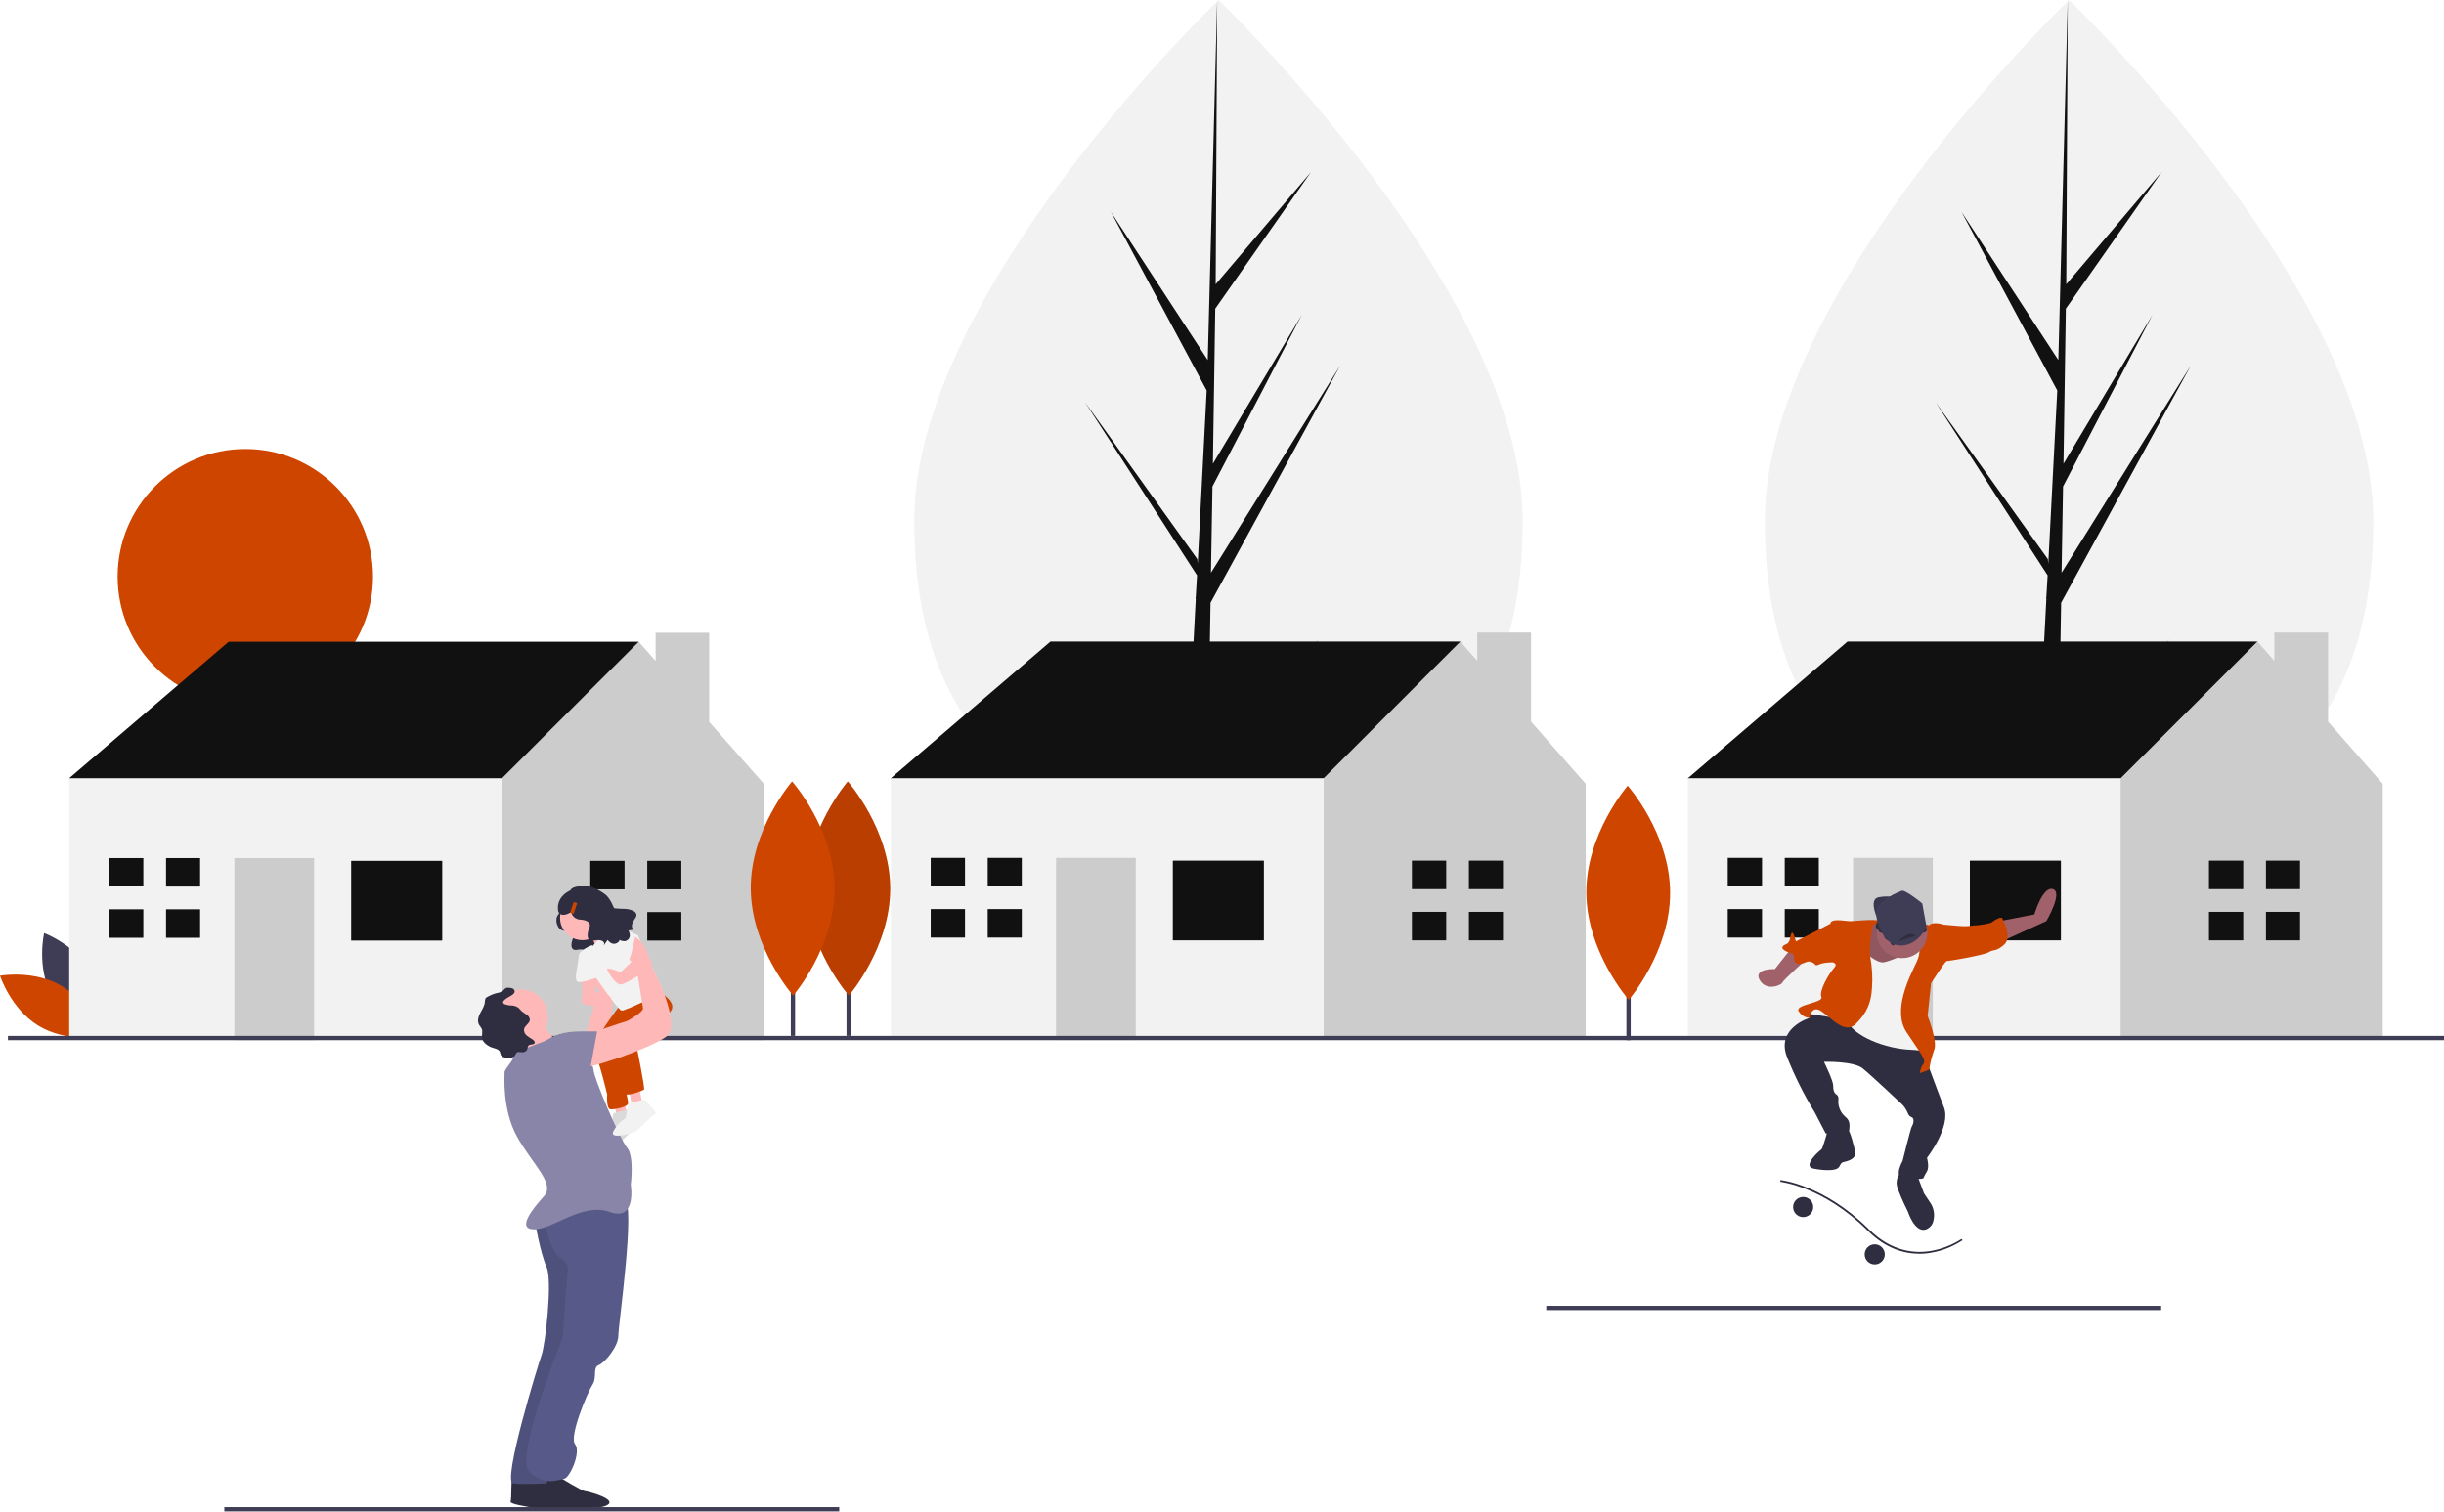
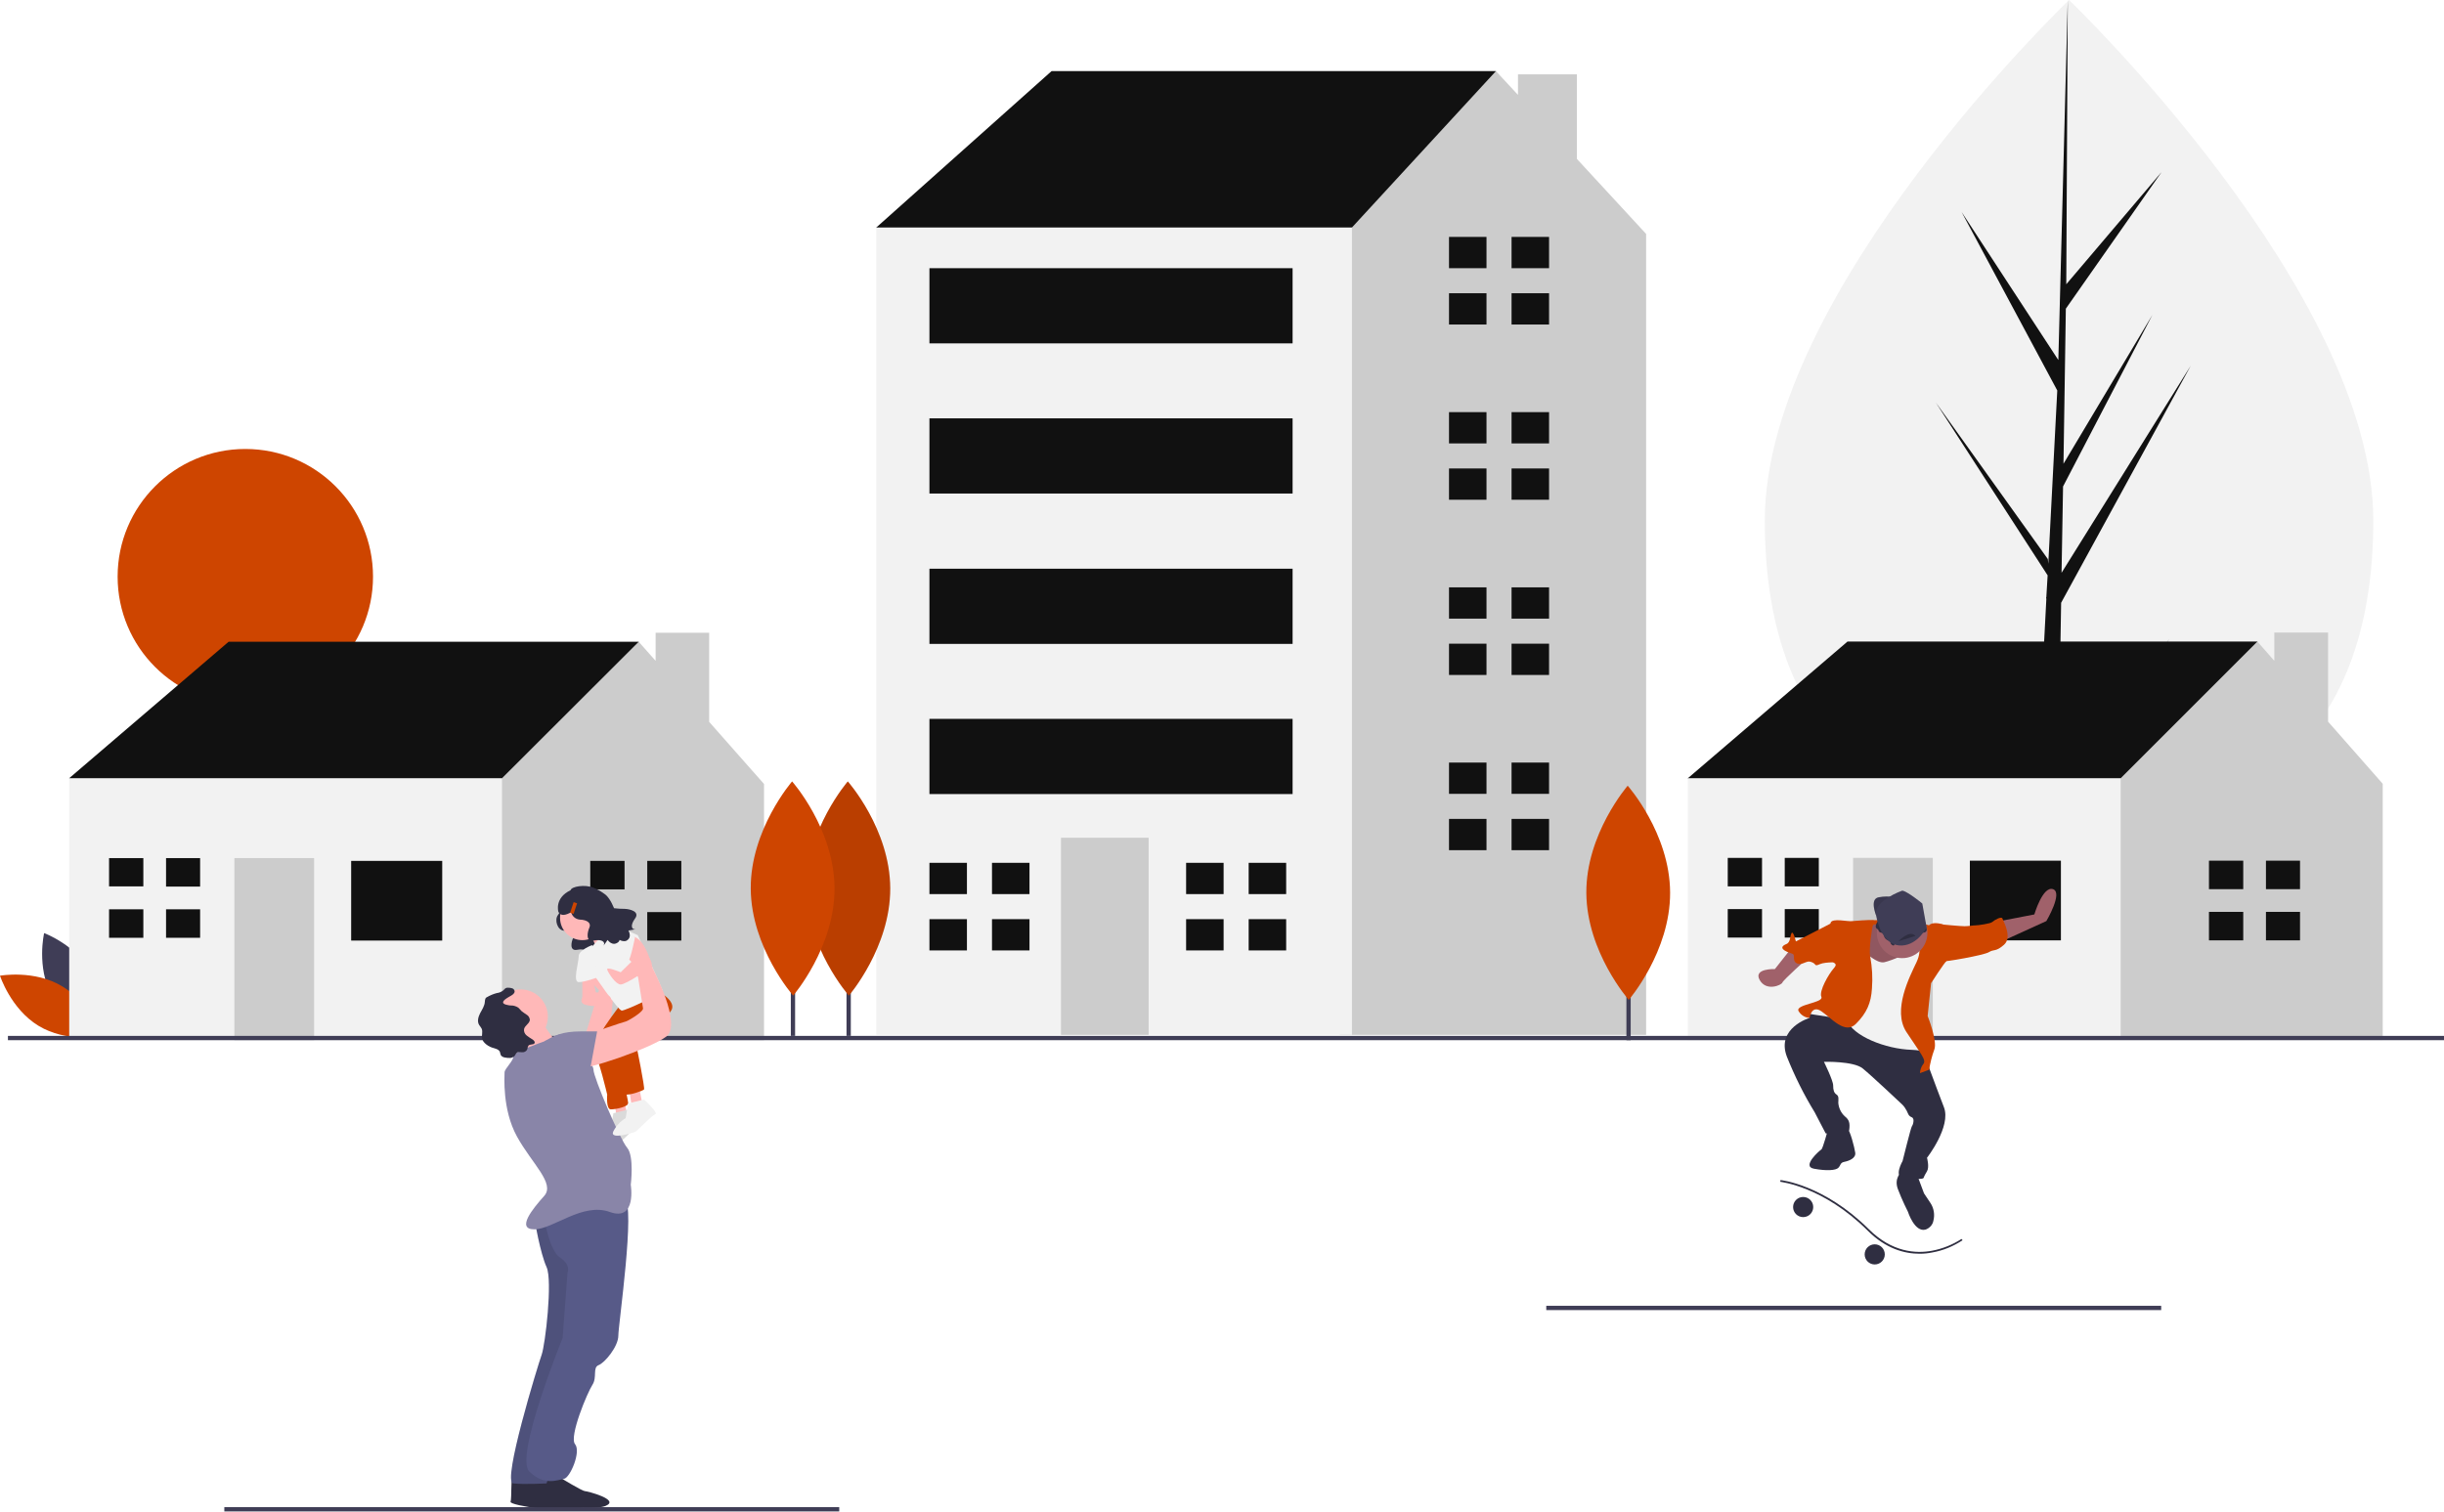
<svg xmlns="http://www.w3.org/2000/svg" version="1.1" id="Calque_1" x="0px" y="0px" viewBox="0 0 1140.7 705.6" style="enable-background:new 0 0 1140.7 705.6;" xml:space="preserve">
  <style type="text/css">
- 	.st0{fill:#3F3D56;}
- 	.st1{fill:#CE4500;}
+ 	.st0{fill:#111111;}
+ 	.st1{fill:#CCCCCC;}
	.st2{fill:#F2F2F2;}
- 	.st3{fill:#111111;}
- 	.st4{fill:#CCCCCC;}
+ 	.st3{fill:#3F3D56;}
+ 	.st4{fill:#CE4500;}
	.st5{opacity:0.1;enable-background:new    ;}
	.st6{fill:#2F2E41;}
	.st7{fill:#FFB8B8;}
	.st8{fill:#575A88;}
	.st9{fill:#8985A8;}
	.st10{fill:none;stroke:#2F2E41;stroke-miterlimit:10;}
	.st11{fill:#A0616A;}
</style>
-   <path class="st0" d="M24.2,464.9c7.2,13.4,22.5,19.1,22.5,19.1s3.6-15.9-3.6-29.3s-22.5-19.1-22.5-19.1S16.9,451.5,24.2,464.9z" />
-   <path class="st1" d="M29.1,460.5c13,7.8,18,23.4,18,23.4s-16.1,2.9-29.1-5S0,455.5,0,455.5S16.1,452.6,29.1,460.5z" />
-   <path class="st2" d="M710.7,243c0,106.9-63.6,144.3-142,144.3s-142-37.3-142-144.3s142-243,142-243S710.7,136,710.7,243z" />
-   <polygon class="st3" points="563.5,370.9 565,281.4 625.5,170.7 565.2,267.4 565.9,227.1 607.6,147 566.1,216.5 566.1,216.5   567.2,144.1 611.9,80.3 567.4,132.7 568.1,0 563.5,175.7 563.9,168.4 518.5,98.9 563.2,182.3 559,263.2 558.8,261 506.5,187.9   558.7,268.6 558.1,278.7 558,278.9 558.1,279.7 547.4,484.8 561.7,484.8 563.4,378.8 615.5,298.3 " />
+   <polygon class="st0" points="423.6,117.9 409,106.2 490.8,33.2 698.2,33.2 698.2,97.5 563.8,188 " />
+   <polygon class="st1" points="736,74.2 736,34.7 708.5,34.7 708.5,44.3 698.2,33.2 631,106.2 604.7,123.8 563.9,421.6 625.4,483.1   768.3,483.1 768.3,109.2 " />
+   <rect x="409" y="106.2" class="st2" width="222" height="376.9" />
+   <rect x="495.2" y="391.1" class="st1" width="40.9" height="92" />
+   <polygon class="st0" points="451.3,417.4 451.3,402.8 433.8,402.8 433.8,417.4 449.9,417.4 " />
+   <polygon class="st0" points="449.9,429.1 433.8,429.1 433.8,443.7 451.3,443.7 451.3,429.1 " />
+   <rect x="463" y="402.8" class="st0" width="17.5" height="14.6" />
+   <rect x="463" y="429.1" class="st0" width="17.5" height="14.6" />
+   <polygon class="st0" points="571.1,417.4 571.1,402.8 553.6,402.8 553.6,417.4 569.7,417.4 " />
+   <polygon class="st0" points="569.7,429.1 553.6,429.1 553.6,443.7 571.1,443.7 571.1,429.1 " />
+   <rect x="582.8" y="402.8" class="st0" width="17.5" height="14.6" />
+   <rect x="582.8" y="429.1" class="st0" width="17.5" height="14.6" />
+   <polygon class="st0" points="693.8,125.2 693.8,110.6 676.3,110.6 676.3,125.2 692.4,125.2 " />
+   <polygon class="st0" points="692.4,136.9 676.3,136.9 676.3,151.5 693.8,151.5 693.8,136.9 " />
+   <rect x="705.5" y="110.6" class="st0" width="17.5" height="14.6" />
+   <rect x="705.5" y="136.9" class="st0" width="17.5" height="14.6" />
+   <polygon class="st0" points="693.8,207 693.8,192.4 676.3,192.4 676.3,207 692.4,207 " />
+   <polygon class="st0" points="692.4,218.7 676.3,218.7 676.3,233.3 693.8,233.3 693.8,218.7 " />
+   <rect x="705.5" y="192.4" class="st0" width="17.5" height="14.6" />
+   <rect x="705.5" y="218.7" class="st0" width="17.5" height="14.6" />
+   <polygon class="st0" points="693.8,288.8 693.8,274.2 676.3,274.2 676.3,288.8 692.4,288.8 " />
+   <polygon class="st0" points="692.4,300.5 676.3,300.5 676.3,315.1 693.8,315.1 693.8,300.5 " />
+   <rect x="705.5" y="274.2" class="st0" width="17.5" height="14.6" />
+   <rect x="705.5" y="300.5" class="st0" width="17.5" height="14.6" />
+   <polygon class="st0" points="693.8,370.6 693.8,356 676.3,356 676.3,370.6 692.4,370.6 " />
+   <polygon class="st0" points="692.4,382.3 676.3,382.3 676.3,396.9 693.8,396.9 693.8,382.3 " />
+   <rect x="705.5" y="356" class="st0" width="17.5" height="14.6" />
+   <rect x="705.5" y="382.3" class="st0" width="17.5" height="14.6" />
+   <rect x="433.8" y="125.2" class="st0" width="169.5" height="35.1" />
+   <rect x="433.8" y="195.3" class="st0" width="169.5" height="35.1" />
+   <rect x="433.8" y="265.5" class="st0" width="169.5" height="35.1" />
+   <rect x="433.8" y="335.6" class="st0" width="169.5" height="35.1" />
+   <path class="st3" d="M24.2,464.9c7.2,13.4,22.5,19.1,22.5,19.1s3.6-15.9-3.6-29.3s-22.5-19.1-22.5-19.1S16.9,451.5,24.2,464.9z" />
+   <path class="st4" d="M29.1,460.5c13,7.8,18,23.4,18,23.4s-16.1,2.9-29.1-5S0,455.5,0,455.5S16.1,452.6,29.1,460.5z" />
  <path class="st2" d="M1107.7,243c0,106.9-63.6,144.3-142,144.3s-142-37.3-142-144.3s142-243,142-243S1107.7,136,1107.7,243z" />
-   <polygon class="st3" points="960.5,370.9 962,281.4 1022.5,170.7 962.2,267.4 962.9,227.1 1004.6,147 963.1,216.5 963.1,216.5   964.2,144.1 1008.9,80.3 964.4,132.7 965.1,0 960.5,175.7 960.9,168.4 915.5,98.9 960.2,182.3 956,263.2 955.8,261 903.5,187.9   955.7,268.6 955.1,278.7 955,278.9 955.1,279.7 944.4,484.8 958.7,484.8 960.4,378.8 1012.5,298.3 " />
-   <circle class="st1" cx="114.5" cy="269.2" r="59.6" />
-   <polygon class="st3" points="40.3,376.6 32.3,363.3 106.7,299.6 298.1,299.6 298.1,318.2 229,392.6 149.3,408.5 " />
-   <polygon class="st4" points="331,337 331,295.4 306,295.4 306,308.5 298.1,299.6 234.3,363.3 223.7,374 210.4,427.1 234.3,485.6   356.6,485.6 356.6,366 " />
+   <polygon class="st0" points="960.5,370.9 962,281.4 1022.5,170.7 962.2,267.4 962.9,227.1 1004.6,147 963.1,216.5 963.1,216.5   964.2,144.1 1008.9,80.3 964.4,132.7 965.1,0 960.5,175.7 960.9,168.4 915.5,98.9 960.2,182.3 956,263.2 955.8,261 903.5,187.9   955.7,268.6 955.1,278.7 955,278.9 955.1,279.7 944.4,484.8 958.7,484.8 960.4,378.8 1012.5,298.3 " />
+   <circle class="st4" cx="114.5" cy="269.2" r="59.6" />
+   <polygon class="st0" points="40.3,376.6 32.3,363.3 106.7,299.6 298.1,299.6 298.1,318.2 229,392.6 149.3,408.5 " />
+   <polygon class="st1" points="331,337 331,295.4 306,295.4 306,308.5 298.1,299.6 234.3,363.3 223.7,374 210.4,427.1 234.3,485.6   356.6,485.6 356.6,366 " />
  <rect x="32.3" y="363.3" class="st2" width="202" height="122.3" />
-   <rect x="163.9" y="401.9" class="st3" width="42.5" height="37.2" />
-   <rect x="109.4" y="400.6" class="st4" width="37.2" height="85" />
-   <polygon class="st3" points="66.9,413.8 66.9,400.6 50.9,400.6 50.9,413.8 65.6,413.8 " />
-   <polygon class="st3" points="65.6,424.5 50.9,424.5 50.9,437.8 66.9,437.8 66.9,424.5 " />
-   <rect x="77.5" y="400.6" class="st3" width="15.9" height="13.3" />
-   <rect x="77.5" y="424.5" class="st3" width="15.9" height="13.3" />
-   <polygon class="st3" points="291.5,415.2 291.5,401.9 275.5,401.9 275.5,415.2 290.1,415.2 " />
-   <polygon class="st0" points="290.1,425.8 275.5,425.8 275.5,439.1 291.5,439.1 291.5,425.8 " />
-   <rect x="302.1" y="401.9" class="st3" width="15.9" height="13.3" />
-   <rect x="302.1" y="425.8" class="st3" width="15.9" height="13.3" />
-   <polygon class="st3" points="423.8,376.6 415.8,363.3 490.3,299.5 681.6,299.5 681.6,318.1 612.5,392.5 532.8,408.5 " />
-   <polygon class="st4" points="714.6,336.9 714.6,295.3 689.5,295.3 689.5,308.5 681.6,299.5 617.8,363.3 607.2,373.9 593.9,427.1   617.8,485.5 740.1,485.5 740.1,365.9 " />
-   <rect x="415.8" y="363.3" class="st2" width="202" height="122.3" />
-   <rect x="547.4" y="401.8" class="st3" width="42.5" height="37.2" />
-   <rect x="492.9" y="400.5" class="st4" width="37.2" height="85" />
-   <polygon class="st3" points="450.4,413.8 450.4,400.5 434.4,400.5 434.4,413.8 449.1,413.8 " />
-   <polygon class="st3" points="449.1,424.4 434.4,424.4 434.4,437.7 450.4,437.7 450.4,424.4 " />
-   <rect x="461" y="400.5" class="st3" width="15.9" height="13.3" />
-   <rect x="461" y="424.4" class="st3" width="15.9" height="13.3" />
-   <polygon class="st3" points="675,415.1 675,401.8 659,401.8 659,415.1 673.6,415.1 " />
-   <polygon class="st3" points="673.6,425.7 659,425.7 659,439 675,439 675,425.7 " />
-   <rect x="685.6" y="401.8" class="st3" width="15.9" height="13.3" />
-   <rect x="685.6" y="425.7" class="st3" width="15.9" height="13.3" />
-   <polygon class="st3" points="795.8,376.6 787.8,363.3 862.3,299.5 1053.6,299.5 1053.6,318.1 984.5,392.5 904.8,408.5 " />
-   <polygon class="st4" points="1086.6,336.9 1086.6,295.3 1061.5,295.3 1061.5,308.5 1053.6,299.5 989.8,363.3 979.2,373.9   965.9,427.1 989.8,485.5 1112.1,485.5 1112.1,365.9 " />
+   <rect x="163.9" y="401.9" class="st0" width="42.5" height="37.2" />
+   <rect x="109.4" y="400.6" class="st1" width="37.2" height="85" />
+   <polygon class="st0" points="66.9,413.8 66.9,400.6 50.9,400.6 50.9,413.8 65.6,413.8 " />
+   <polygon class="st0" points="65.6,424.5 50.9,424.5 50.9,437.8 66.9,437.8 66.9,424.5 " />
+   <rect x="77.5" y="400.6" class="st0" width="15.9" height="13.3" />
+   <rect x="77.5" y="424.5" class="st0" width="15.9" height="13.3" />
+   <polygon class="st0" points="291.5,415.2 291.5,401.9 275.5,401.9 275.5,415.2 290.1,415.2 " />
+   <polygon class="st3" points="290.1,425.8 275.5,425.8 275.5,439.1 291.5,439.1 291.5,425.8 " />
+   <rect x="302.1" y="401.9" class="st0" width="15.9" height="13.3" />
+   <rect x="302.1" y="425.8" class="st0" width="15.9" height="13.3" />
+   <polygon class="st0" points="795.8,376.6 787.8,363.3 862.3,299.5 1053.6,299.5 1053.6,318.1 984.5,392.5 904.8,408.5 " />
+   <polygon class="st1" points="1086.6,336.9 1086.6,295.3 1061.5,295.3 1061.5,308.5 1053.6,299.5 989.8,363.3 979.2,373.9   965.9,427.1 989.8,485.5 1112.1,485.5 1112.1,365.9 " />
  <rect x="787.8" y="363.3" class="st2" width="202" height="122.3" />
-   <rect x="919.4" y="401.8" class="st3" width="42.5" height="37.2" />
-   <rect x="864.9" y="400.5" class="st4" width="37.2" height="85" />
-   <polygon class="st3" points="822.4,413.8 822.4,400.5 806.4,400.5 806.4,413.8 821.1,413.8 " />
-   <polygon class="st3" points="821.1,424.4 806.4,424.4 806.4,437.7 822.4,437.7 822.4,424.4 " />
-   <rect x="833" y="400.5" class="st3" width="15.9" height="13.3" />
-   <rect x="833" y="424.4" class="st3" width="15.9" height="13.3" />
-   <polygon class="st3" points="1047,415.1 1047,401.8 1031,401.8 1031,415.1 1045.6,415.1 " />
-   <polygon class="st3" points="1045.6,425.7 1031,425.7 1031,439 1047,439 1047,425.7 " />
-   <rect x="1057.6" y="401.8" class="st3" width="15.9" height="13.3" />
-   <rect x="1057.6" y="425.7" class="st3" width="15.9" height="13.3" />
-   <rect x="759.1" y="406.6" class="st0" width="2" height="79" />
-   <path class="st1" d="M779.5,416.7c0.1,27.6-19.3,50.1-19.3,50.1s-19.6-22.3-19.8-49.9s19.3-50.1,19.3-50.1S779.4,389,779.5,416.7z" />
-   <rect x="395.1" y="404.6" class="st0" width="2" height="79" />
-   <path class="st1" d="M415.5,414.7c0.1,27.6-19.3,50.1-19.3,50.1s-19.6-22.3-19.8-49.9s19.3-50.1,19.3-50.1S415.4,387,415.5,414.7z" />
+   <rect x="919.4" y="401.8" class="st0" width="42.5" height="37.2" />
+   <rect x="864.9" y="400.5" class="st1" width="37.2" height="85" />
+   <polygon class="st0" points="822.4,413.8 822.4,400.5 806.4,400.5 806.4,413.8 821.1,413.8 " />
+   <polygon class="st0" points="821.1,424.4 806.4,424.4 806.4,437.7 822.4,437.7 822.4,424.4 " />
+   <rect x="833" y="400.5" class="st0" width="15.9" height="13.3" />
+   <rect x="833" y="424.4" class="st0" width="15.9" height="13.3" />
+   <polygon class="st0" points="1047,415.1 1047,401.8 1031,401.8 1031,415.1 1045.6,415.1 " />
+   <polygon class="st0" points="1045.6,425.7 1031,425.7 1031,439 1047,439 1047,425.7 " />
+   <rect x="1057.6" y="401.8" class="st0" width="15.9" height="13.3" />
+   <rect x="1057.6" y="425.7" class="st0" width="15.9" height="13.3" />
+   <rect x="759.1" y="406.6" class="st3" width="2" height="79" />
+   <path class="st4" d="M779.5,416.7c0.1,27.6-19.3,50.1-19.3,50.1s-19.6-22.3-19.8-49.9s19.3-50.1,19.3-50.1S779.4,389,779.5,416.7z" />
+   <rect x="395.1" y="404.6" class="st3" width="2" height="79" />
+   <path class="st4" d="M415.5,414.7c0.1,27.6-19.3,50.1-19.3,50.1s-19.6-22.3-19.8-49.9s19.3-50.1,19.3-50.1S415.4,387,415.5,414.7z" />
  <path class="st5" d="M415.5,414.7c0.1,27.6-19.3,50.1-19.3,50.1s-19.6-22.3-19.8-49.9s19.3-50.1,19.3-50.1S415.4,387,415.5,414.7z" />
-   <rect x="369.1" y="404.6" class="st0" width="2" height="79" />
-   <path class="st1" d="M389.5,414.7c0.1,27.6-19.3,50.1-19.3,50.1s-19.6-22.3-19.8-49.9s19.3-50.1,19.3-50.1S389.4,387,389.5,414.7z" />
-   <rect x="3.7" y="483.6" class="st0" width="1137" height="2" />
+   <rect x="369.1" y="404.6" class="st3" width="2" height="79" />
+   <path class="st4" d="M389.5,414.7c0.1,27.6-19.3,50.1-19.3,50.1s-19.6-22.3-19.8-49.9s19.3-50.1,19.3-50.1S389.4,387,389.5,414.7z" />
+   <rect x="3.7" y="483.6" class="st3" width="1137" height="2" />
  <path class="st6" d="M261.1,423.8c0,0,1,1.2-0.7,3.4s-0.3,7.2,3,7.3s5,1.5,4.1,3.4s-1.8,6.2,1.9,5.5s4.8,0.8,4.1,1.9  s1.6-2.2,1.6-2.2s2,3,4.5,0.9s3.5-21.2-1.6-21.6S261.1,423.8,261.1,423.8z" />
  <polygon class="st7" points="286.8,514.7 288,522.8 293.1,522.8 291.4,513.6 " />
  <path class="st2" d="M293.7,517.9c0,0,6.9,6.3,5.2,6.9s-8.1,7.5-9.2,8.1c-1,0.5-12.1,4-10.4,0c1.3-2.6,3.3-4.8,5.8-6.3l1.2-6.9  L293.7,517.9z" />
  <path class="st5" d="M293.7,517.9c0,0,6.9,6.3,5.2,6.9s-8.1,7.5-9.2,8.1c-1,0.5-12.1,4-10.4,0c1.3-2.6,3.3-4.8,5.8-6.3l1.2-6.9  L293.7,517.9z" />
  <polygon class="st7" points="293.7,508.7 294.9,516.8 300.1,516.8 298.3,507.5 " />
  <path class="st7" d="M272,487.2l7.6-25c0,0-12.7-11.5-4-15s11,13.8,11,13.8l-2.9,30h-11.5L272,487.2z" />
-   <path class="st1" d="M289.7,468.9c0,0-14.9,19.1-12.6,22s6.3,20.1,6.3,20.1s-0.6,6.9,1.7,6.9s8.1-1.2,8.1-2.9s-5.2-23.7-5.2-23.7  l15-19.6L289.7,468.9z" />
-   <path class="st1" d="M290.8,470l15-8.1c0,0,10.4,5.2,7.5,9.8s-16.2,16.7-16.2,16.7s4,19.6,3.5,20.2s-6.9,2.9-8.7,2.3  s-11-23.1-8.7-24.2s9.8-13.3,9.8-13.3L290.8,470z" />
+   <path class="st4" d="M289.7,468.9c0,0-14.9,19.1-12.6,22s6.3,20.1,6.3,20.1s-0.6,6.9,1.7,6.9s8.1-1.2,8.1-2.9s-5.2-23.7-5.2-23.7  l15-19.6L289.7,468.9z" />
+   <path class="st4" d="M290.8,470l15-8.1c0,0,10.4,5.2,7.5,9.8s-16.2,16.7-16.2,16.7s4,19.6,3.5,20.2s-6.9,2.9-8.7,2.3  s-11-23.1-8.7-24.2s9.8-13.3,9.8-13.3L290.8,470z" />
  <path class="st6" d="M249.9,690.8c0,0,10.4,6.3,11.5,6.3s16.7,4,9.8,6.9s-33.5-1.2-32.9-2.9s0-12.1,1.2-12.1  S249.9,690.8,249.9,690.8z" />
  <path class="st6" d="M261.4,689.8c0,0,10.4,6.3,11.5,6.3s16.7,4,9.8,6.9s-33.5-1.2-32.9-2.9s0-12.1,1.2-12.1  S261.4,689.8,261.4,689.8z" />
-   <path class="st8" d="M249.5,569.5c0,0,2.7,15.7,5.6,22s-0.6,36.3-2.3,41s-18.5,59.4-13.3,60s15.6,0,15.6,0l16.7-52.5l-2.9-70.4  L249.5,569.5z" />
-   <path class="st5" d="M249.5,569.5c0,0,2.7,15.7,5.6,22s-0.6,36.3-2.3,41s-18.5,59.4-13.3,60s15.6,0,15.6,0l16.7-52.5l-2.9-70.4  L249.5,569.5z" />
+   <path class="st8" d="M249.5,569.5c0,0,2.7,15.7,5.6,22c2.9,6.3-0.6,36.3-2.3,41s-18.5,59.4-13.3,60s15.6,0,15.6,0l16.7-52.5  l-2.9-70.4L249.5,569.5z" />
+   <path class="st5" d="M249.5,569.5c0,0,2.7,15.7,5.6,22c2.9,6.3-0.6,36.3-2.3,41s-18.5,59.4-13.3,60s15.6,0,15.6,0l16.7-52.5  l-2.9-70.4L249.5,569.5z" />
  <path class="st8" d="M253.9,568.1c0,0,2.3,15.6,7.5,19s3.5,6.9,3.5,6.9l-2.3,30.6c0,0-22.5,55.4-15.6,62.3s13.3,4,16.2,3.5  s8.1-12.7,5.2-16.2s5.8-24.2,8.1-27.7s0-8.1,2.9-9.2s9.2-8.7,9.2-13.8s8.1-60.6,2.9-64s-38.5,7.1-38.5,7.1L253.9,568.1z" />
  <circle class="st7" cx="243" cy="474.6" r="12.7" />
  <circle class="st7" cx="271.8" cy="428.5" r="10.4" />
  <path class="st7" d="M251.6,474.6c0,0,6.9,12.7,10.4,12.7s-13.8,13.3-13.8,13.3s-5.8-16.7-6.9-17.3S251.6,474.6,251.6,474.6z" />
-   <path class="st9" d="M253.9,486.2c0,0-15,5.2-14.4,6.9s-4,5.8-4,7.5s-1.2,17.3,5.8,30s17.9,21.9,12.7,27.7s-13.3,15.6-4.6,15.6  s22.5-12.7,35.2-8.1s9.8-12.7,9.8-12.7s1.7-13.3-1.7-17.3S277,502.9,277,499.4s-11.5-16.7-14.4-16.7S253.9,486.2,253.9,486.2z" />
+   <path class="st9" d="M253.9,486.2c0,0-15,5.2-14.4,6.9s-4,5.8-4,7.5s-1.2,17.3,5.8,30s17.9,21.9,12.7,27.7s-13.3,15.6-4.6,15.6  c8.7,0,22.5-12.7,35.2-8.1s9.8-12.7,9.8-12.7s1.7-13.3-1.7-17.3S277,502.9,277,499.4s-11.5-16.7-14.4-16.7S253.9,486.2,253.9,486.2z  " />
  <path class="st10" d="M271.8,434.8" />
  <path class="st7" d="M274.7,434.8c0,0,4.7,8.9,4.9,10.5s8.3-10.5,8.3-10.5l-9.2-6.3L274.7,434.8z" />
  <path class="st2" d="M276.4,441.8l9.8-10.4l11.5,5.2c0,0,10.8,23.7,11.4,25.4s-17.2,9.8-18.9,9.8s-13.8-17.9-13.8-17.9  S273.5,445.2,276.4,441.8z" />
  <polygon class="st7" points="271.8,455.6 271.8,466 278.7,466 276.4,455.6 " />
-   <path class="st7" d="M275.7,463.4c-1.8,0-3.4,1.1-4.1,2.7c-0.5,1.2-0.3,2.5,1.8,3c4.6,1.2,5.2,0,5.2,0s8-1.2,6.3-3.5  s-6.3-2.3-6.3-2.3H275.7z" />
+   <path class="st7" d="M275.7,463.4c-1.8,0-3.4,1.1-4.1,2.7c-0.5,1.2-0.3,2.5,1.8,3c4.6,1.2,5.2,0,5.2,0s8-1.2,6.3-3.5  s-6.3-2.3-6.3-2.3L275.7,463.4L275.7,463.4z" />
  <path class="st2" d="M300.6,513.3c0,0,6.9,6.3,5.2,6.9s-8.1,7.5-9.2,8.1c-1,0.5-12.1,4-10.4,0c1.3-2.6,3.3-4.8,5.8-6.3l1.2-6.9  L300.6,513.3z" />
-   <path class="st6" d="M238.4,464.9c0.8-0.5,1.7-1,1.8-2c0-0.7-0.5-1.3-1.1-1.5c-0.6-0.2-1.3-0.3-2-0.3c-0.3,0-0.5,0-0.8,0.1  c-0.7,0.2-1,0.9-1.6,1.3c-0.8,0.6-1.8,1-2.8,1.1c-1.6,0.4-3.2,1.1-4.6,1.9c-0.3,0.1-0.5,0.3-0.7,0.6c-0.2,0.5-0.3,1-0.3,1.5  c-0.1,2-1.3,3.7-2.2,5.4c-0.9,1.8-1.5,3.9-0.4,5.6c0.4,0.5,0.8,1.1,1.1,1.6c0.7,1.5-0.2,3.4,0.3,5c0.2,0.6,0.6,1.2,1.1,1.7  c1,1,2.3,1.8,3.6,2.2c1.3,0.4,2.9,0.7,3.5,1.9c0.1,0.6,0.3,1.1,0.5,1.7c0.5,0.6,1.2,0.9,1.9,1c0.8,0.2,1.6,0.2,2.5,0.2  c0.8-0.1,1.6-0.5,2.1-1.1c0.2-0.5,0.5-0.9,0.9-1.3c0.8-0.7,2.1-0.1,3.2-0.3c0.9-0.2,1.6-0.8,1.8-1.7c0-0.5,0.2-0.9,0.4-1.3  c0.7-0.9,2.4-0.3,2.9-1.2c0.3-0.6-0.3-1.3-0.9-1.7c-1-0.6-1.9-1.2-2.8-1.9c-0.9-0.7-1.4-1.9-1.2-3c0.4-1.7,2.6-2.6,2.7-4.3  c-0.1-1-0.6-1.9-1.5-2.4c-0.8-0.5-1.6-1.1-2.4-1.7c-0.5-0.5-0.9-1.1-1.5-1.6c-1.1-0.7-2.4-1.1-3.7-1c-0.7-0.1-3.5-0.4-3.4-1.5  C234.8,466.8,237.7,465.3,238.4,464.9z" />
+   <path class="st6" d="M238.4,464.9c0.8-0.5,1.7-1,1.8-2c0-0.7-0.5-1.3-1.1-1.5s-1.3-0.3-2-0.3c-0.3,0-0.5,0-0.8,0.1  c-0.7,0.2-1,0.9-1.6,1.3c-0.8,0.6-1.8,1-2.8,1.1c-1.6,0.4-3.2,1.1-4.6,1.9c-0.3,0.1-0.5,0.3-0.7,0.6c-0.2,0.5-0.3,1-0.3,1.5  c-0.1,2-1.3,3.7-2.2,5.4c-0.9,1.8-1.5,3.9-0.4,5.6c0.4,0.5,0.8,1.1,1.1,1.6c0.7,1.5-0.2,3.4,0.3,5c0.2,0.6,0.6,1.2,1.1,1.7  c1,1,2.3,1.8,3.6,2.2c1.3,0.4,2.9,0.7,3.5,1.9c0.1,0.6,0.3,1.1,0.5,1.7c0.5,0.6,1.2,0.9,1.9,1c0.8,0.2,1.6,0.2,2.5,0.2  c0.8-0.1,1.6-0.5,2.1-1.1c0.2-0.5,0.5-0.9,0.9-1.3c0.8-0.7,2.1-0.1,3.2-0.3c0.9-0.2,1.6-0.8,1.8-1.7c0-0.5,0.2-0.9,0.4-1.3  c0.7-0.9,2.4-0.3,2.9-1.2c0.3-0.6-0.3-1.3-0.9-1.7c-1-0.6-1.9-1.2-2.8-1.9c-0.9-0.7-1.4-1.9-1.2-3c0.4-1.7,2.6-2.6,2.7-4.3  c-0.1-1-0.6-1.9-1.5-2.4c-0.8-0.5-1.6-1.1-2.4-1.7c-0.5-0.5-0.9-1.1-1.5-1.6c-1.1-0.7-2.4-1.1-3.7-1c-0.7-0.1-3.5-0.4-3.4-1.5  C234.8,466.8,237.7,465.3,238.4,464.9z" />
  <path class="st2" d="M276.4,441.2c0,0-6.3,2.3-6.3,5.2s-2.9,12.1,0,12.1s8.7-2.2,8.7-2.2L276.4,441.2z" />
  <path class="st7" d="M274.7,482.7c0,0,16.7-5.8,17.3-5.8s8.7-4.6,8.1-6.3l-2.3-14.4c0,0-9.2-19-2.9-19s9.8,15,9.8,15  s13.8,26,6.3,31.7s-38.7,16.2-40.4,14.4S274.7,482.7,274.7,482.7z" />
  <path class="st7" d="M290.8,445.2l3.9,3.8l-5,4.9c0,0-6.9-2.9-6.3-1.2s4,6.9,6.3,6.9s14.3-7.5,14.4-9.8s-7.4-10.4-9.2-11  S290.8,445.2,290.8,445.2z" />
  <path class="st2" d="M283.5,441.2c0,0,8.5,7.5,9.6,7.5s3.3-11.2,3.3-11.2s-6.8-4.5-9.4-3.2S283.5,441.2,283.5,441.2z" />
  <path class="st9" d="M253.9,489.6c0,0,0-8.1,17.3-8.1h7.5l-3.5,19l-11.5,3.5L253.9,489.6z" />
  <path class="st6" d="M291.7,424.3c-1.7,0-3.4-0.1-5.1-0.3c-1.3-3.2-3-5.9-4.8-6.9c-1.5-1.1-3.1-2-4.9-2.7  c-3.8-1.6-10.2-0.6-10.6,1.2c-7.6,3.6-5.7,10-5.7,10c1.2,2.5,3.8,1.4,6,0.3c0.4,1.8,2,3.2,3.9,3.4c3.7,0.1,5.5,1.7,4.6,3.7  s-2,6.9,2.1,6.1s5.3,0.9,4.6,2.1s1.8-2.4,1.8-2.4s2.2,3.3,5,1c0.3-0.3,0.5-0.6,0.6-1c0.9,0.5,1.9,0.7,2.9,0.5  c3.3-1.5,1.2-4.9,1.2-4.9s4.4-0.7,3-0.6s-2.3-1.7,0.1-5S293.9,424.4,291.7,424.3z" />
-   <rect x="265.2" y="423" transform="matrix(0.3158 -0.9488 0.9488 0.3158 -218.9731 544.0868)" class="st1" width="5.2" height="1.7" />
-   <rect x="104.7" y="703.6" class="st0" width="287" height="2" />
-   <rect x="721.7" y="609.6" class="st0" width="287" height="2" />
+   <rect x="265.1" y="423" transform="matrix(0.3158 -0.9488 0.9488 0.3158 -218.9682 544.0395)" class="st4" width="5.2" height="1.7" />
+   <rect x="104.7" y="703.6" class="st3" width="287" height="2" />
+   <rect x="721.7" y="609.6" class="st3" width="287" height="2" />
  <path class="st11" d="M933.4,430l16.1-3.1c0,0,3.9-13.4,8.7-11.8s-3.1,14.9-3.1,14.9l-22.4,10.2L933.4,430z" />
  <path class="st11" d="M835.5,443.4l-7.1,9c0,0-10.2-0.4-7.1,5.1s10.2,2.4,10.6,1.2s11.8-11.4,11.8-11.4L835.5,443.4z" />
-   <path class="st1" d="M864.4,432.9l5.9-3.1c0,0,25.2-2,34.6,4.3s-39.7,7.1-39.7,7.1L864.4,432.9z" />
-   <path class="st0" d="M875.6,427.2c0,0-3.1-7.5,1.2-8.3c2.5-0.5,5-0.5,7.5,0l-4.7,3.9L875.6,427.2z" />
+   <path class="st4" d="M864.4,432.9l5.9-3.1c0,0,25.2-2,34.6,4.3s-39.7,7.1-39.7,7.1L864.4,432.9z" />
+   <path class="st3" d="M875.6,427.2c0,0-3.1-7.5,1.2-8.3c2.5-0.5,5-0.5,7.5,0l-4.7,3.9L875.6,427.2z" />
  <path class="st5" d="M875.6,427.2c0,0-3.1-7.5,1.2-8.3c2.5-0.5,5-0.5,7.5,0l-4.7,3.9L875.6,427.2z" />
-   <path class="st6" d="M854,472.5l-11.4-0.8l2,3.5c0,0-15.7,4.7-10.6,18.1c3.6,9,7.9,17.7,13,26l5.1,9.8c0,0,10.6,1.6,11-1.6  s0-4.7-2-6.3c-1.8-1.6-2.9-3.9-3.1-6.3c0-1.6,0.4-3.1-0.8-3.9s-1.6-2-1.6-4.3s-4.3-11-4.3-11s13.8-0.4,18.1,3.1s18.5,16.9,18.5,16.9  c0.8,0.8,1.4,1.7,2,2.8c0.8,1.6,0.8,2.4,2.4,3.1s0.4,3.9,0,4.3s-4.3,16.1-4.3,16.1s-4.3,7.5,0.4,7.9s9,0.8,9.4,0  c0.4-1.1,1-2.1,1.6-3.1c1.2-2,0-6.3,0-6.3s11.4-14.6,7.9-23.6s-11-29.5-11-29.5l-11.4-4.7l-20.8-7.5L854,472.5z" />
+   <path class="st6" d="M854,472.5l-11.4-0.8l2,3.5c0,0-15.7,4.7-10.6,18.1c3.6,9,7.9,17.7,13,26l5.1,9.8c0,0,10.6,1.6,11-1.6  s0-4.7-2-6.3c-1.8-1.6-2.9-3.9-3.1-6.3c0-1.6,0.4-3.1-0.8-3.9s-1.6-2-1.6-4.3s-4.3-11-4.3-11s13.8-0.4,18.1,3.1s18.5,16.9,18.5,16.9  c0.8,0.8,1.4,1.7,2,2.8c0.8,1.6,0.8,2.4,2.4,3.1s0.4,3.9,0,4.3S888,542,888,542s-4.3,7.5,0.4,7.9s9,0.8,9.4,0c0.4-1.1,1-2.1,1.6-3.1  c1.2-2,0-6.3,0-6.3s11.4-14.6,7.9-23.6s-11-29.5-11-29.5l-11.4-4.7l-20.8-7.5L854,472.5z" />
  <path class="st6" d="M853.2,527.2c0,0-2.4,9-3.1,9.4s-9.4,7.9-3.5,9s10.2,0.8,11.4-0.4s0.8-2.4,2.8-2.8s5.5-1.6,5.1-4.3  s-2.4-10.2-3.5-11S853.2,527.2,853.2,527.2z" />
  <path class="st6" d="M887.4,547.2c0,0-3.5,2.8-1.6,7.9s4.7,10.6,4.7,10.6s3.1,9.8,8.3,8.3c1.9-0.7,3.3-2.3,3.6-4.2  c0.7-2.8,0.2-5.8-1.4-8.2l-3-4.5l-3.1-8.3L887.4,547.2z" />
  <path class="st11" d="M877.6,431.6c0,0-4.7-0.4-5.5,0.8s-4.3,16.9,0,18.5s17.3,4.3,19.3,2.4s2.8-19.3,2.8-19.3L877.6,431.6z" />
  <path class="st5" d="M877.6,431.6c0,0-4.7-0.4-5.5,0.8s-4.3,16.9,0,18.5s17.3,4.3,19.3,2.4s2.8-19.3,2.8-19.3L877.6,431.6z" />
  <path class="st2" d="M870.5,444.5c0,0,5.5,5.5,9,4.7s11.8-4.3,12.6-5.9s10.6-2,10.6-2l-10.6,29.5l7.5,24.8c0,0,4.3-5.1-7.5-5.5  s-27.5-6.3-30.3-14.2c0,0-17.3-2.4-18.1-2.8s2-2.8,2-2.8l11.4-3.1l8.3-10.6L870.5,444.5z" />
-   <path class="st1" d="M874,432.4c0,0,2-2.8,0-2.8c-3.2-0.1-6.3,0.1-9.4,0.4c-2,0.4-9.4-1.6-10.2,0.8s-0.8,16.9,0.8,18.1  s2.4,1.2,0.4,3.5s-6.7,10.2-5.5,13s-12.6,3.5-10.6,6.7c1.1,1.8,3,3,5.1,3.1c0,0,0.8-6.3,5.5-3.1s11,11,16.1,5.9s7.1-9.8,7.5-16.5  c0.4-5,0.1-10-0.8-14.9C872.1,442.6,874,432.4,874,432.4z" />
-   <path class="st1" d="M894.5,439.8c0,0,3.1,2.8,0,9.4s-11.4,22.4-4.7,32.6s9.4,13,7.9,14.9c-1,1.2-1.5,2.8-1.6,4.3l4.3-1.6  c0.5-3.2,1.3-6.4,2.4-9.4c1.6-3.9-3.1-15.7-3.1-15.7l1.6-15.3c0,0,6.3-9.8,7.1-10.2s-1.6-17.3-1.6-17.3s-3.9-1.2-5.9,0  S894.5,439.8,894.5,439.8z" />
-   <path class="st1" d="M856.7,431.2h-2.4l-16.1,8.3c0,0-1.2-5.1-2-3.9s-0.4,4.3-2.4,5.1s-3.1,2,0,3.5s3.5,0.4,3.5,3.1s2.4,3.1,4.3,2.4  s2.4-1.2,4.3-0.4s0.8,2,3.5,0.8s9.8-0.8,9.8-0.8L856.7,431.2z" />
-   <path class="st1" d="M903.9,432.4l2.8-0.8c0,0,8.3,0.8,10.2,0.8s3.9-0.4,5.1-0.4s7.1-0.8,7.9-1.6s4.3-2.8,4.7-1.6s4.7,8.7,0.8,12.2  s-4.7,2-7.1,3.5s-21.2,4.7-21.6,4.3S903.9,432.4,903.9,432.4z" />
+   <path class="st4" d="M874,432.4c0,0,2-2.8,0-2.8c-3.2-0.1-6.3,0.1-9.4,0.4c-2,0.4-9.4-1.6-10.2,0.8s-0.8,16.9,0.8,18.1  s2.4,1.2,0.4,3.5s-6.7,10.2-5.5,13s-12.6,3.5-10.6,6.7c1.1,1.8,3,3,5.1,3.1c0,0,0.8-6.3,5.5-3.1s11,11,16.1,5.9s7.1-9.8,7.5-16.5  c0.4-5,0.1-10-0.8-14.9C872.1,442.6,874,432.4,874,432.4z" />
+   <path class="st4" d="M894.5,439.8c0,0,3.1,2.8,0,9.4s-11.4,22.4-4.7,32.6s9.4,13,7.9,14.9c-1,1.2-1.5,2.8-1.6,4.3l4.3-1.6  c0.5-3.2,1.3-6.4,2.4-9.4c1.6-3.9-3.1-15.7-3.1-15.7l1.6-15.3c0,0,6.3-9.8,7.1-10.2s-1.6-17.3-1.6-17.3s-3.9-1.2-5.9,0  S894.5,439.8,894.5,439.8z" />
+   <path class="st4" d="M856.7,431.2h-2.4l-16.1,8.3c0,0-1.2-5.1-2-3.9s-0.4,4.3-2.4,5.1s-3.1,2,0,3.5s3.5,0.4,3.5,3.1s2.4,3.1,4.3,2.4  s2.4-1.2,4.3-0.4s0.8,2,3.5,0.8s9.8-0.8,9.8-0.8L856.7,431.2z" />
+   <path class="st4" d="M903.9,432.4l2.8-0.8c0,0,8.3,0.8,10.2,0.8s3.9-0.4,5.1-0.4s7.1-0.8,7.9-1.6s4.3-2.8,4.7-1.6s4.7,8.7,0.8,12.2  s-4.7,2-7.1,3.5s-21.2,4.7-21.6,4.3S903.9,432.4,903.9,432.4z" />
  <circle class="st11" cx="887.8" cy="435.5" r="11.8" />
-   <path class="st6" d="M879.1,436c0.1,0.3,0.2,0.5,0.2,0.8c0.3,1.4,1.5,2.4,3,2.4c-0.2,1,0.4,2,1.4,2.2c0.1,0,0.1,0,0.2,0  c0.8-1,1.4-2.2,1.8-3.4c0.1-0.5,0.3-1,0.6-1.3c0.5-0.4,1.1-0.6,1.7-0.6c3.1-0.4,6.3-0.6,9.5-0.7c0.4,0,0.9-0.1,1.2-0.3  c0.9-0.6,0.6-2,0-2.9c-1.1-1.8-2.8-3.1-4.8-3.7c-1.4-0.4-2.9-0.6-4.4-0.7c-2-0.3-3.9-0.5-5.9-0.6c-2-0.1-4,0.4-5.7,1.5  c-1.2,0.8-3.1,3.2-2.2,4.6c0.2,0.2,0.6,0.4,0.8,0.6c0.3,0.3,0.3,0.8,0.6,1.1C877.7,435.5,878.7,435.4,879.1,436z" />
-   <path class="st0" d="M887.8,415.8c0,0-13.4,4.7-12.2,11.4s4.7,14.6,12.2,14.2s11.4-8.5,11.4-8.5l-2-11.1  C897.2,421.7,889.8,415.8,887.8,415.8z" />
+   <path class="st6" d="M879.1,436c0.1,0.3,0.2,0.5,0.2,0.8c0.3,1.4,1.5,2.4,3,2.4c-0.2,1,0.4,2,1.4,2.2c0.1,0,0.1,0,0.2,0  c0.8-1,1.4-2.2,1.8-3.4c0.1-0.5,0.3-1,0.6-1.3c0.5-0.4,1.1-0.6,1.7-0.6c3.1-0.4,6.3-0.6,9.5-0.7c0.4,0,0.9-0.1,1.2-0.3  c0.9-0.6,0.6-2,0-2.9c-1.1-1.8-2.8-3.1-4.8-3.7c-1.4-0.4-2.9-0.6-4.4-0.7c-2-0.3-3.9-0.5-5.9-0.6s-4,0.4-5.7,1.5  c-1.2,0.8-3.1,3.2-2.2,4.6c0.2,0.2,0.6,0.4,0.8,0.6c0.3,0.3,0.3,0.8,0.6,1.1C877.7,435.5,878.7,435.4,879.1,436z" />
+   <path class="st3" d="M887.8,415.8c0,0-13.4,4.7-12.2,11.4s4.7,14.6,12.2,14.2s11.4-8.5,11.4-8.5l-2-11.1  C897.2,421.7,889.8,415.8,887.8,415.8z" />
  <path class="st6" d="M886.1,439.4c0,0,5.3-5.7,7.9-2.4C894,437,893.9,436.9,886.1,439.4z" />
  <path class="st6" d="M896,585.3c-7.1,0-15.8-2.3-24.3-10.8c-20.8-20.7-40.6-22.7-40.8-22.8l0.1-0.8c0.2,0,20.3,2.1,41.3,23  c10.8,10.7,21.9,11.4,29.4,10c4.9-0.9,9.6-2.8,13.8-5.5l0.5,0.6c-4.3,2.8-9,4.8-14.1,5.7C899.9,585.1,898,585.3,896,585.3z" />
  <circle class="st6" cx="841.6" cy="563.5" r="4.7" />
  <circle class="st6" cx="875" cy="585.6" r="4.7" />
</svg>
